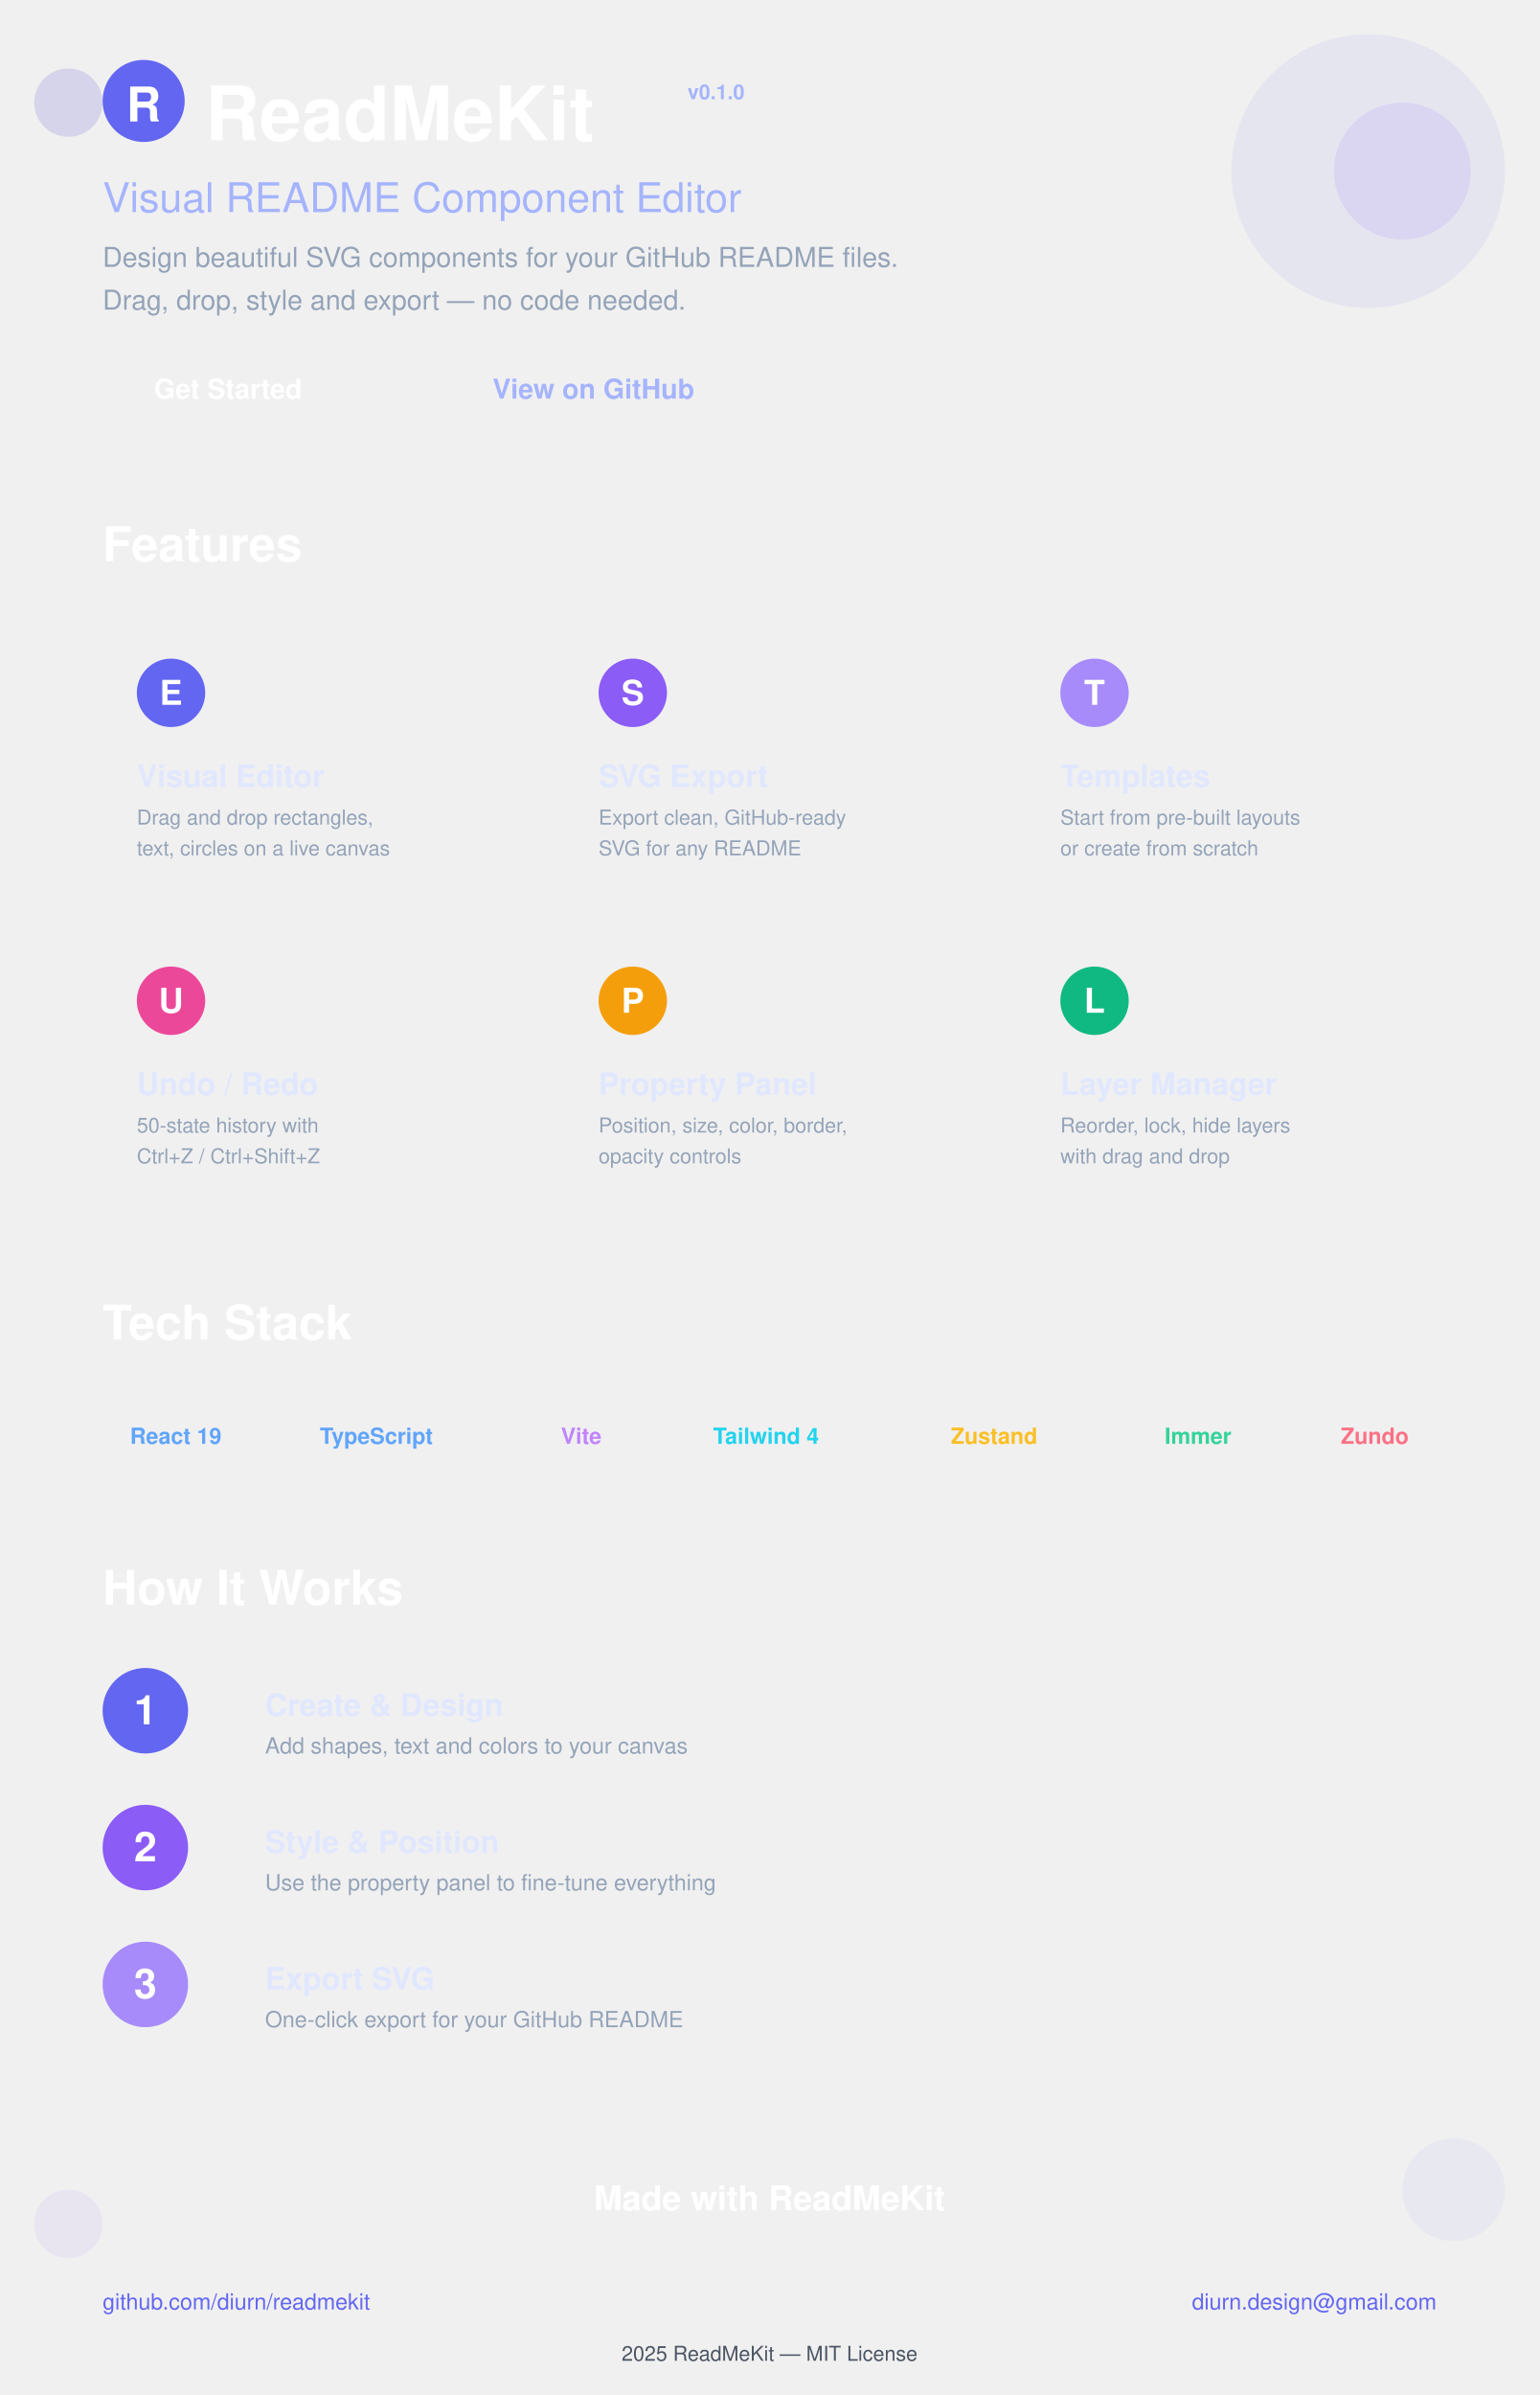
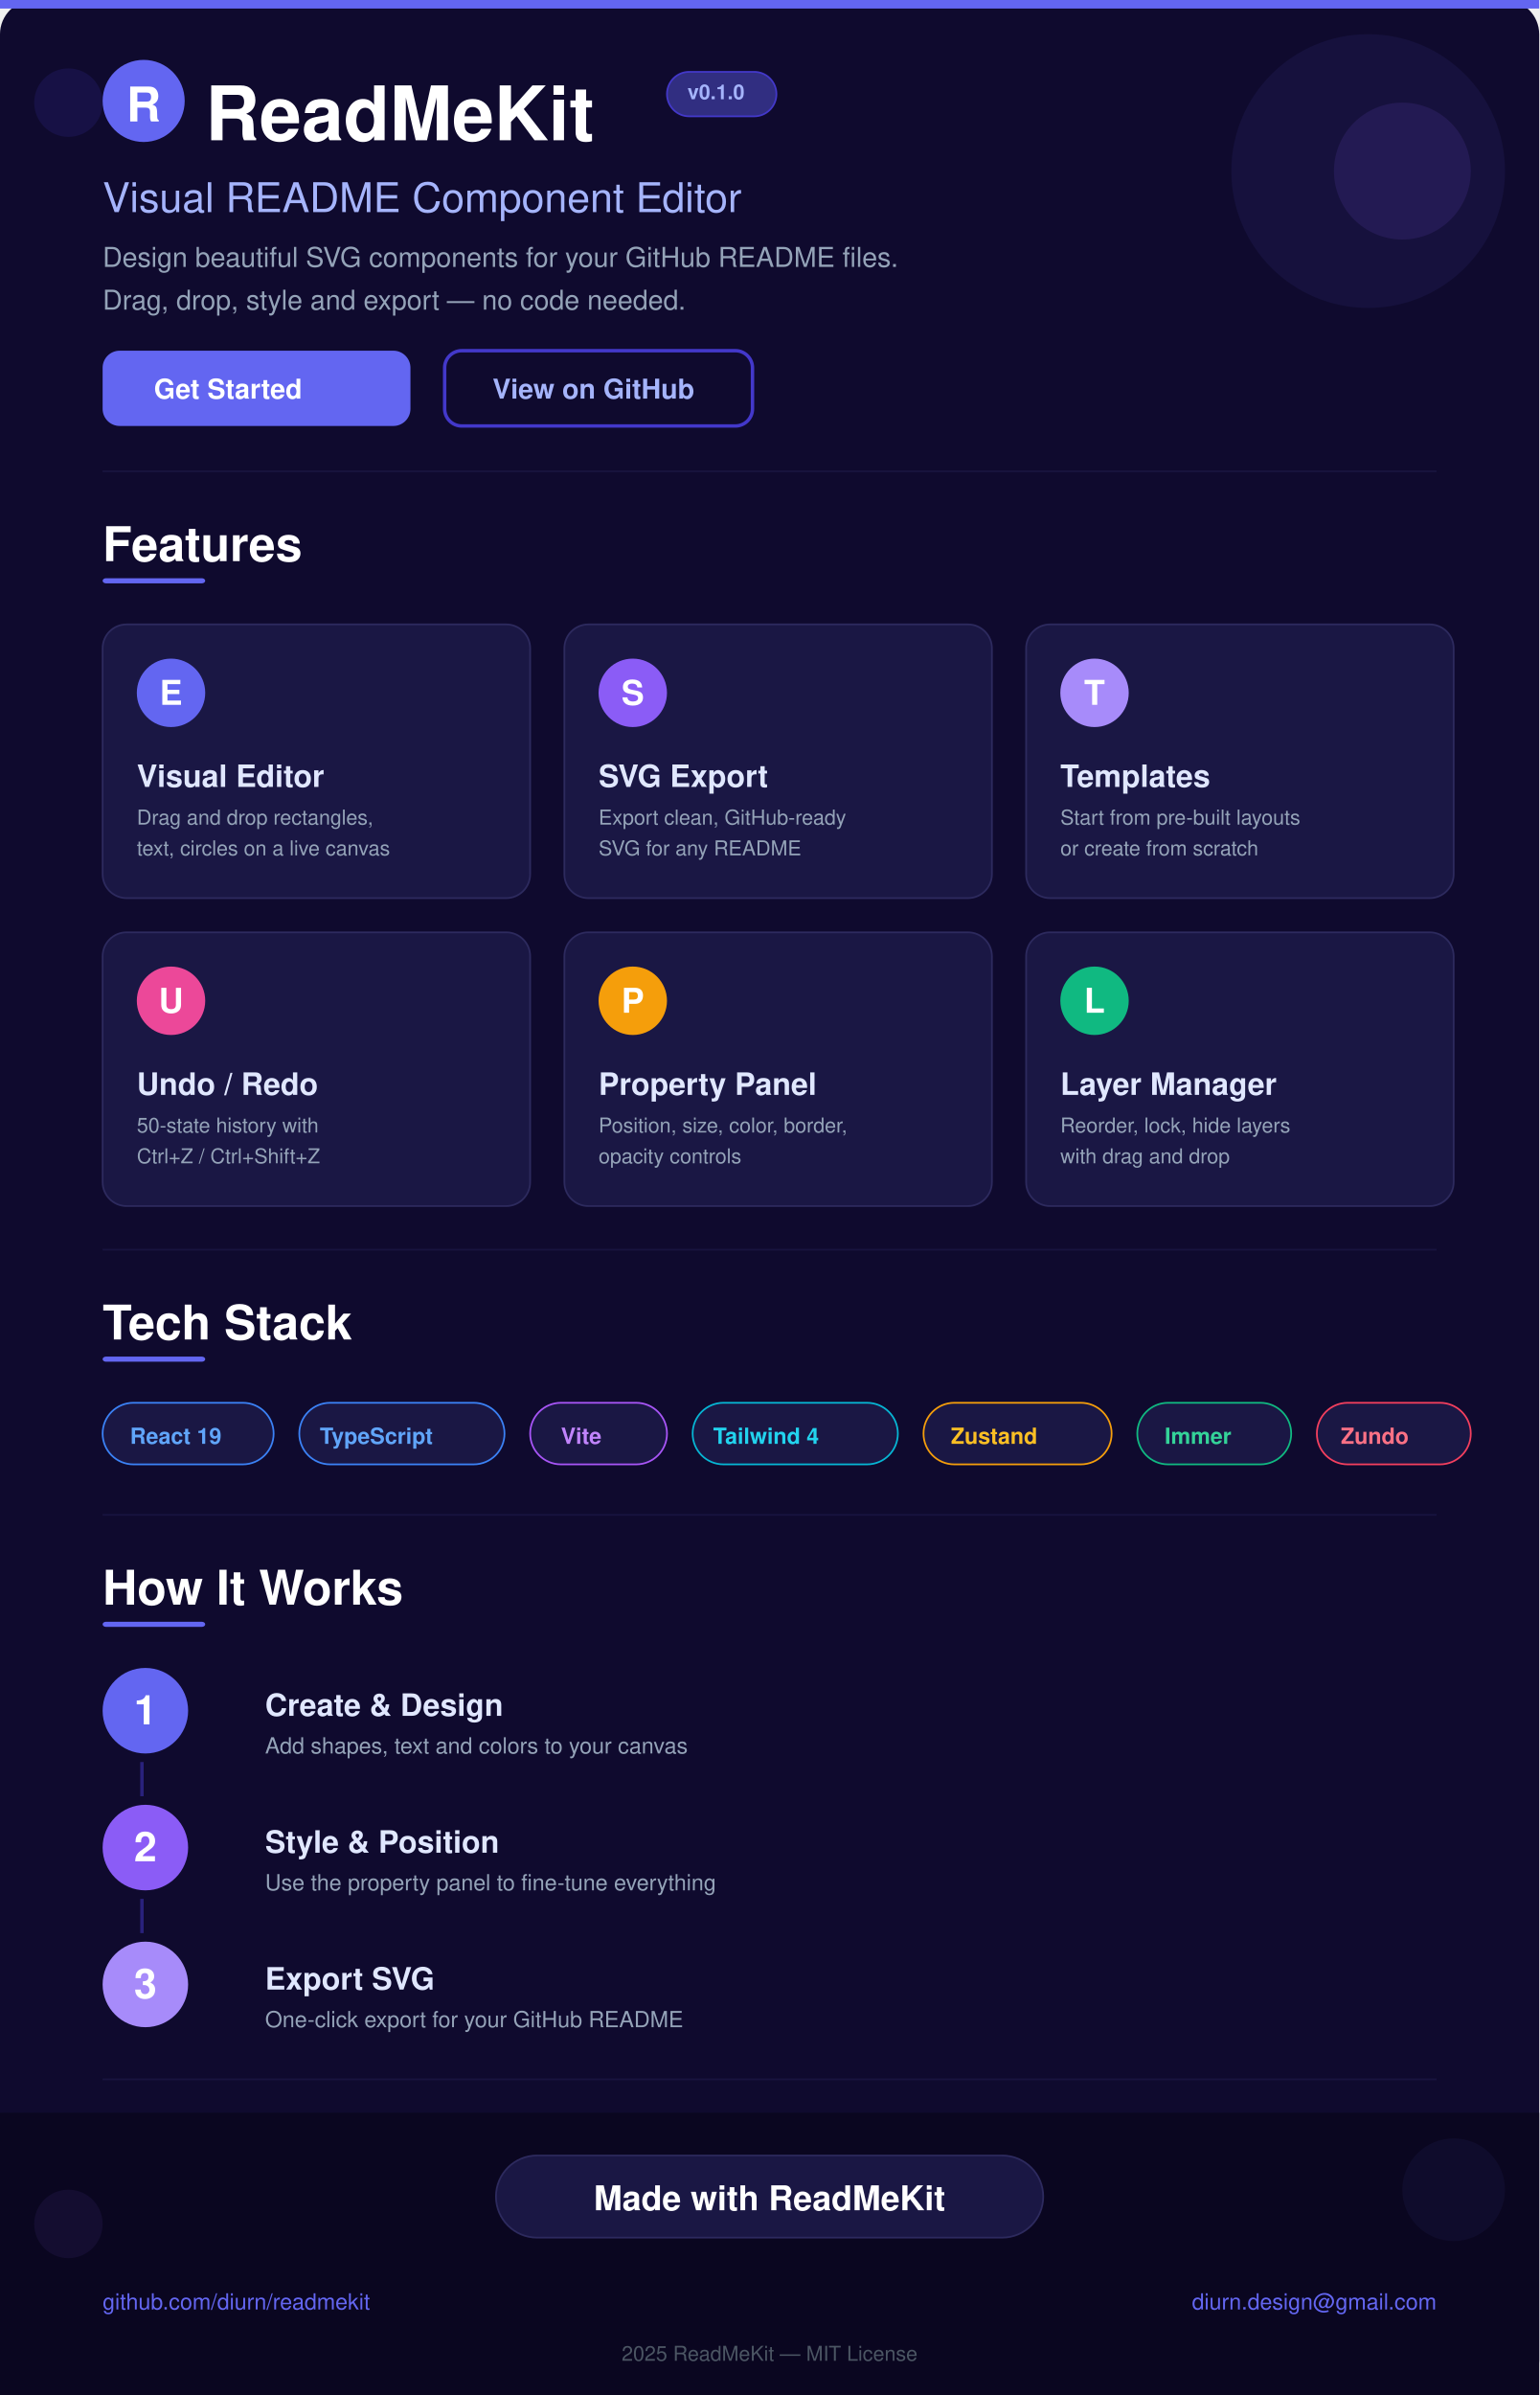
<svg xmlns="http://www.w3.org/2000/svg" viewBox="0 0 900 1400" width="900" height="1400">
  <defs>
    <style>
      text {
        font-family: -apple-system, BlinkMacSystemFont, "Segoe UI", Helvetica, Arial, sans-serif;
      }
    </style>
  </defs>
-   <rect x="0" y="0" w="900" h="1400" fill="#0f0a2e" rx="20" />
-   <rect x="0" y="0" w="900" h="5" fill="#6366f1" />
+   <rect x="0" y="0" width="900" height="1400" fill="#0f0a2e" rx="20" />
+   <rect x="0" y="0" width="900" height="5" fill="#6366f1" />
  <circle cx="800" cy="100" r="80" fill="#6366f1" opacity="0.08" />
  <circle cx="820" cy="100" r="40" fill="#8b5cf6" opacity="0.12" />
  <circle cx="40" cy="60" r="20" fill="#4338ca" opacity="0.15" />
  <circle cx="84" cy="59" r="24" fill="#6366f1" />
  <text x="84" y="71" font-size="28" font-weight="800" fill="#ffffff" text-anchor="middle">R</text>
  <text x="120" y="82" font-size="44" font-weight="800" fill="#ffffff" text-anchor="start">ReadMeKit</text>
-   <rect x="390" y="42" w="64" h="26" fill="#312e81" rx="13" stroke="#4338ca" stroke-width="1" />
+   <rect x="390" y="42" width="64" height="26" fill="#312e81" rx="13" stroke="#4338ca" stroke-width="1" />
  <text x="402" y="58" font-size="12" font-weight="600" fill="#a5b4fc" text-anchor="start">v0.1.0</text>
  <text x="60" y="124" font-size="24" font-weight="500" fill="#a5b4fc" text-anchor="start">Visual README Component Editor</text>
  <text x="60" y="156" font-size="16" font-weight="400" fill="#94a3b8" text-anchor="start">Design beautiful SVG components for your GitHub README files.</text>
  <text x="60" y="181" font-size="16" font-weight="400" fill="#94a3b8" text-anchor="start">Drag, drop, style and export — no code needed.</text>
-   <rect x="60" y="205" w="180" h="44" fill="#6366f1" rx="10" />
+   <rect x="60" y="205" width="180" height="44" fill="#6366f1" rx="10" />
  <text x="90" y="233" font-size="16" font-weight="700" fill="#ffffff" text-anchor="start">Get Started</text>
-   <rect x="260" y="205" w="180" h="44" fill="transparent" rx="10" stroke="#4338ca" stroke-width="2" />
+   <rect x="260" y="205" width="180" height="44" fill="transparent" rx="10" stroke="#4338ca" stroke-width="2" />
  <text x="288" y="233" font-size="16" font-weight="600" fill="#a5b4fc" text-anchor="start">View on GitHub</text>
-   <rect x="60" y="275" w="780" h="1" fill="#1e1b4b" opacity="0.6" />
+   <rect x="60" y="275" width="780" height="1" fill="#1e1b4b" opacity="0.6" />
  <text x="60" y="328" font-size="28" font-weight="700" fill="#ffffff" text-anchor="start">Features</text>
-   <rect x="60" y="338" w="60" h="3" fill="#6366f1" rx="2" />
-   <rect x="60" y="365" w="250" h="160" fill="#1a1744" rx="14" stroke="#2d2a5e" stroke-width="1" />
+   <rect x="60" y="338" width="60" height="3" fill="#6366f1" rx="2" />
+   <rect x="60" y="365" width="250" height="160" fill="#1a1744" rx="14" stroke="#2d2a5e" stroke-width="1" />
  <circle cx="100" cy="405" r="20" fill="#6366f1" />
  <text x="100" y="412" font-size="20" font-weight="700" fill="#ffffff" text-anchor="middle">E</text>
  <text x="80" y="460" font-size="18" font-weight="700" fill="#e0e7ff" text-anchor="start">Visual Editor</text>
  <text x="80" y="482" font-size="12" font-weight="400" fill="#94a3b8" text-anchor="start">Drag and drop rectangles,</text>
  <text x="80" y="500" font-size="12" font-weight="400" fill="#94a3b8" text-anchor="start">text, circles on a live canvas</text>
-   <rect x="330" y="365" w="250" h="160" fill="#1a1744" rx="14" stroke="#2d2a5e" stroke-width="1" />
+   <rect x="330" y="365" width="250" height="160" fill="#1a1744" rx="14" stroke="#2d2a5e" stroke-width="1" />
  <circle cx="370" cy="405" r="20" fill="#8b5cf6" />
  <text x="370" y="412" font-size="20" font-weight="700" fill="#ffffff" text-anchor="middle">S</text>
  <text x="350" y="460" font-size="18" font-weight="700" fill="#e0e7ff" text-anchor="start">SVG Export</text>
  <text x="350" y="482" font-size="12" font-weight="400" fill="#94a3b8" text-anchor="start">Export clean, GitHub-ready</text>
  <text x="350" y="500" font-size="12" font-weight="400" fill="#94a3b8" text-anchor="start">SVG for any README</text>
-   <rect x="600" y="365" w="250" h="160" fill="#1a1744" rx="14" stroke="#2d2a5e" stroke-width="1" />
+   <rect x="600" y="365" width="250" height="160" fill="#1a1744" rx="14" stroke="#2d2a5e" stroke-width="1" />
  <circle cx="640" cy="405" r="20" fill="#a78bfa" />
  <text x="640" y="412" font-size="20" font-weight="700" fill="#ffffff" text-anchor="middle">T</text>
  <text x="620" y="460" font-size="18" font-weight="700" fill="#e0e7ff" text-anchor="start">Templates</text>
  <text x="620" y="482" font-size="12" font-weight="400" fill="#94a3b8" text-anchor="start">Start from pre-built layouts</text>
  <text x="620" y="500" font-size="12" font-weight="400" fill="#94a3b8" text-anchor="start">or create from scratch</text>
-   <rect x="60" y="545" w="250" h="160" fill="#1a1744" rx="14" stroke="#2d2a5e" stroke-width="1" />
+   <rect x="60" y="545" width="250" height="160" fill="#1a1744" rx="14" stroke="#2d2a5e" stroke-width="1" />
  <circle cx="100" cy="585" r="20" fill="#ec4899" />
  <text x="100" y="592" font-size="20" font-weight="700" fill="#ffffff" text-anchor="middle">U</text>
  <text x="80" y="640" font-size="18" font-weight="700" fill="#e0e7ff" text-anchor="start">Undo / Redo</text>
  <text x="80" y="662" font-size="12" font-weight="400" fill="#94a3b8" text-anchor="start">50-state history with</text>
  <text x="80" y="680" font-size="12" font-weight="400" fill="#94a3b8" text-anchor="start">Ctrl+Z / Ctrl+Shift+Z</text>
-   <rect x="330" y="545" w="250" h="160" fill="#1a1744" rx="14" stroke="#2d2a5e" stroke-width="1" />
+   <rect x="330" y="545" width="250" height="160" fill="#1a1744" rx="14" stroke="#2d2a5e" stroke-width="1" />
  <circle cx="370" cy="585" r="20" fill="#f59e0b" />
  <text x="370" y="592" font-size="20" font-weight="700" fill="#ffffff" text-anchor="middle">P</text>
  <text x="350" y="640" font-size="18" font-weight="700" fill="#e0e7ff" text-anchor="start">Property Panel</text>
  <text x="350" y="662" font-size="12" font-weight="400" fill="#94a3b8" text-anchor="start">Position, size, color, border,</text>
  <text x="350" y="680" font-size="12" font-weight="400" fill="#94a3b8" text-anchor="start">opacity controls</text>
-   <rect x="600" y="545" w="250" h="160" fill="#1a1744" rx="14" stroke="#2d2a5e" stroke-width="1" />
+   <rect x="600" y="545" width="250" height="160" fill="#1a1744" rx="14" stroke="#2d2a5e" stroke-width="1" />
  <circle cx="640" cy="585" r="20" fill="#10b981" />
  <text x="640" y="592" font-size="20" font-weight="700" fill="#ffffff" text-anchor="middle">L</text>
  <text x="620" y="640" font-size="18" font-weight="700" fill="#e0e7ff" text-anchor="start">Layer Manager</text>
  <text x="620" y="662" font-size="12" font-weight="400" fill="#94a3b8" text-anchor="start">Reorder, lock, hide layers</text>
  <text x="620" y="680" font-size="12" font-weight="400" fill="#94a3b8" text-anchor="start">with drag and drop</text>
-   <rect x="60" y="730" w="780" h="1" fill="#1e1b4b" opacity="0.6" />
+   <rect x="60" y="730" width="780" height="1" fill="#1e1b4b" opacity="0.6" />
  <text x="60" y="783" font-size="28" font-weight="700" fill="#ffffff" text-anchor="start">Tech Stack</text>
-   <rect x="60" y="793" w="60" h="3" fill="#6366f1" rx="2" />
-   <rect x="60" y="820" w="100" h="36" fill="#1a1744" rx="18" stroke="#3b82f6" stroke-width="1" />
+   <rect x="60" y="793" width="60" height="3" fill="#6366f1" rx="2" />
+   <rect x="60" y="820" width="100" height="36" fill="#1a1744" rx="18" stroke="#3b82f6" stroke-width="1" />
  <text x="76" y="844" font-size="13" font-weight="600" fill="#60a5fa" text-anchor="start">React 19</text>
-   <rect x="175" y="820" w="120" h="36" fill="#1a1744" rx="18" stroke="#3b82f6" stroke-width="1" />
+   <rect x="175" y="820" width="120" height="36" fill="#1a1744" rx="18" stroke="#3b82f6" stroke-width="1" />
  <text x="187" y="844" font-size="13" font-weight="600" fill="#60a5fa" text-anchor="start">TypeScript</text>
-   <rect x="310" y="820" w="80" h="36" fill="#1a1744" rx="18" stroke="#a855f7" stroke-width="1" />
+   <rect x="310" y="820" width="80" height="36" fill="#1a1744" rx="18" stroke="#a855f7" stroke-width="1" />
  <text x="328" y="844" font-size="13" font-weight="600" fill="#c084fc" text-anchor="start">Vite</text>
-   <rect x="405" y="820" w="120" h="36" fill="#1a1744" rx="18" stroke="#06b6d4" stroke-width="1" />
+   <rect x="405" y="820" width="120" height="36" fill="#1a1744" rx="18" stroke="#06b6d4" stroke-width="1" />
  <text x="417" y="844" font-size="13" font-weight="600" fill="#22d3ee" text-anchor="start">Tailwind 4</text>
-   <rect x="540" y="820" w="110" h="36" fill="#1a1744" rx="18" stroke="#f59e0b" stroke-width="1" />
+   <rect x="540" y="820" width="110" height="36" fill="#1a1744" rx="18" stroke="#f59e0b" stroke-width="1" />
  <text x="556" y="844" font-size="13" font-weight="600" fill="#fbbf24" text-anchor="start">Zustand</text>
-   <rect x="665" y="820" w="90" h="36" fill="#1a1744" rx="18" stroke="#10b981" stroke-width="1" />
+   <rect x="665" y="820" width="90" height="36" fill="#1a1744" rx="18" stroke="#10b981" stroke-width="1" />
  <text x="681" y="844" font-size="13" font-weight="600" fill="#34d399" text-anchor="start">Immer</text>
-   <rect x="770" y="820" w="90" h="36" fill="#1a1744" rx="18" stroke="#f43f5e" stroke-width="1" />
+   <rect x="770" y="820" width="90" height="36" fill="#1a1744" rx="18" stroke="#f43f5e" stroke-width="1" />
  <text x="784" y="844" font-size="13" font-weight="600" fill="#fb7185" text-anchor="start">Zundo</text>
-   <rect x="60" y="885" w="780" h="1" fill="#1e1b4b" opacity="0.6" />
+   <rect x="60" y="885" width="780" height="1" fill="#1e1b4b" opacity="0.6" />
  <text x="60" y="938" font-size="28" font-weight="700" fill="#ffffff" text-anchor="start">How It Works</text>
-   <rect x="60" y="948" w="60" h="3" fill="#6366f1" rx="2" />
+   <rect x="60" y="948" width="60" height="3" fill="#6366f1" rx="2" />
  <circle cx="85" cy="1000" r="25" fill="#6366f1" />
  <text x="85" y="1008" font-size="24" font-weight="800" fill="#ffffff" text-anchor="middle">1</text>
  <text x="155" y="1003" font-size="18" font-weight="700" fill="#e0e7ff" text-anchor="start">Create &amp; Design</text>
  <text x="155" y="1025" font-size="13" font-weight="400" fill="#94a3b8" text-anchor="start">Add shapes, text and colors to your canvas</text>
-   <rect x="82" y="1030" w="2" h="20" fill="#4338ca" opacity="0.5" />
+   <rect x="82" y="1030" width="2" height="20" fill="#4338ca" opacity="0.5" />
  <circle cx="85" cy="1080" r="25" fill="#8b5cf6" />
  <text x="85" y="1088" font-size="24" font-weight="800" fill="#ffffff" text-anchor="middle">2</text>
  <text x="155" y="1083" font-size="18" font-weight="700" fill="#e0e7ff" text-anchor="start">Style &amp; Position</text>
  <text x="155" y="1105" font-size="13" font-weight="400" fill="#94a3b8" text-anchor="start">Use the property panel to fine-tune everything</text>
-   <rect x="82" y="1110" w="2" h="20" fill="#4338ca" opacity="0.5" />
+   <rect x="82" y="1110" width="2" height="20" fill="#4338ca" opacity="0.5" />
  <circle cx="85" cy="1160" r="25" fill="#a78bfa" />
  <text x="85" y="1168" font-size="24" font-weight="800" fill="#ffffff" text-anchor="middle">3</text>
  <text x="155" y="1163" font-size="18" font-weight="700" fill="#e0e7ff" text-anchor="start">Export SVG</text>
  <text x="155" y="1185" font-size="13" font-weight="400" fill="#94a3b8" text-anchor="start">One-click export for your GitHub README</text>
-   <rect x="60" y="1215" w="780" h="1" fill="#1e1b4b" opacity="0.6" />
-   <rect x="0" y="1235" w="900" h="165" fill="#0a0620" />
-   <rect x="290" y="1260" w="320" h="48" fill="#1a1744" rx="24" stroke="#2d2a5e" stroke-width="1" />
+   <rect x="60" y="1215" width="780" height="1" fill="#1e1b4b" opacity="0.6" />
+   <rect x="0" y="1235" width="900" height="165" fill="#0a0620" />
+   <rect x="290" y="1260" width="320" height="48" fill="#1a1744" rx="24" stroke="#2d2a5e" stroke-width="1" />
  <text x="450" y="1292" font-size="20" font-weight="700" fill="#ffffff" text-anchor="middle">Made with ReadMeKit</text>
  <text x="60" y="1350" font-size="13" font-weight="400" fill="#6366f1" text-anchor="start">github.com/diurn/readmekit</text>
  <text x="840" y="1350" font-size="13" font-weight="400" fill="#6366f1" text-anchor="end">diurn.design@gmail.com</text>
  <text x="450" y="1380" font-size="12" font-weight="400" fill="#4b5563" text-anchor="middle">2025 ReadMeKit — MIT License</text>
  <circle cx="850" cy="1280" r="30" fill="#6366f1" opacity="0.06" />
  <circle cx="40" cy="1300" r="20" fill="#8b5cf6" opacity="0.08" />
</svg>
